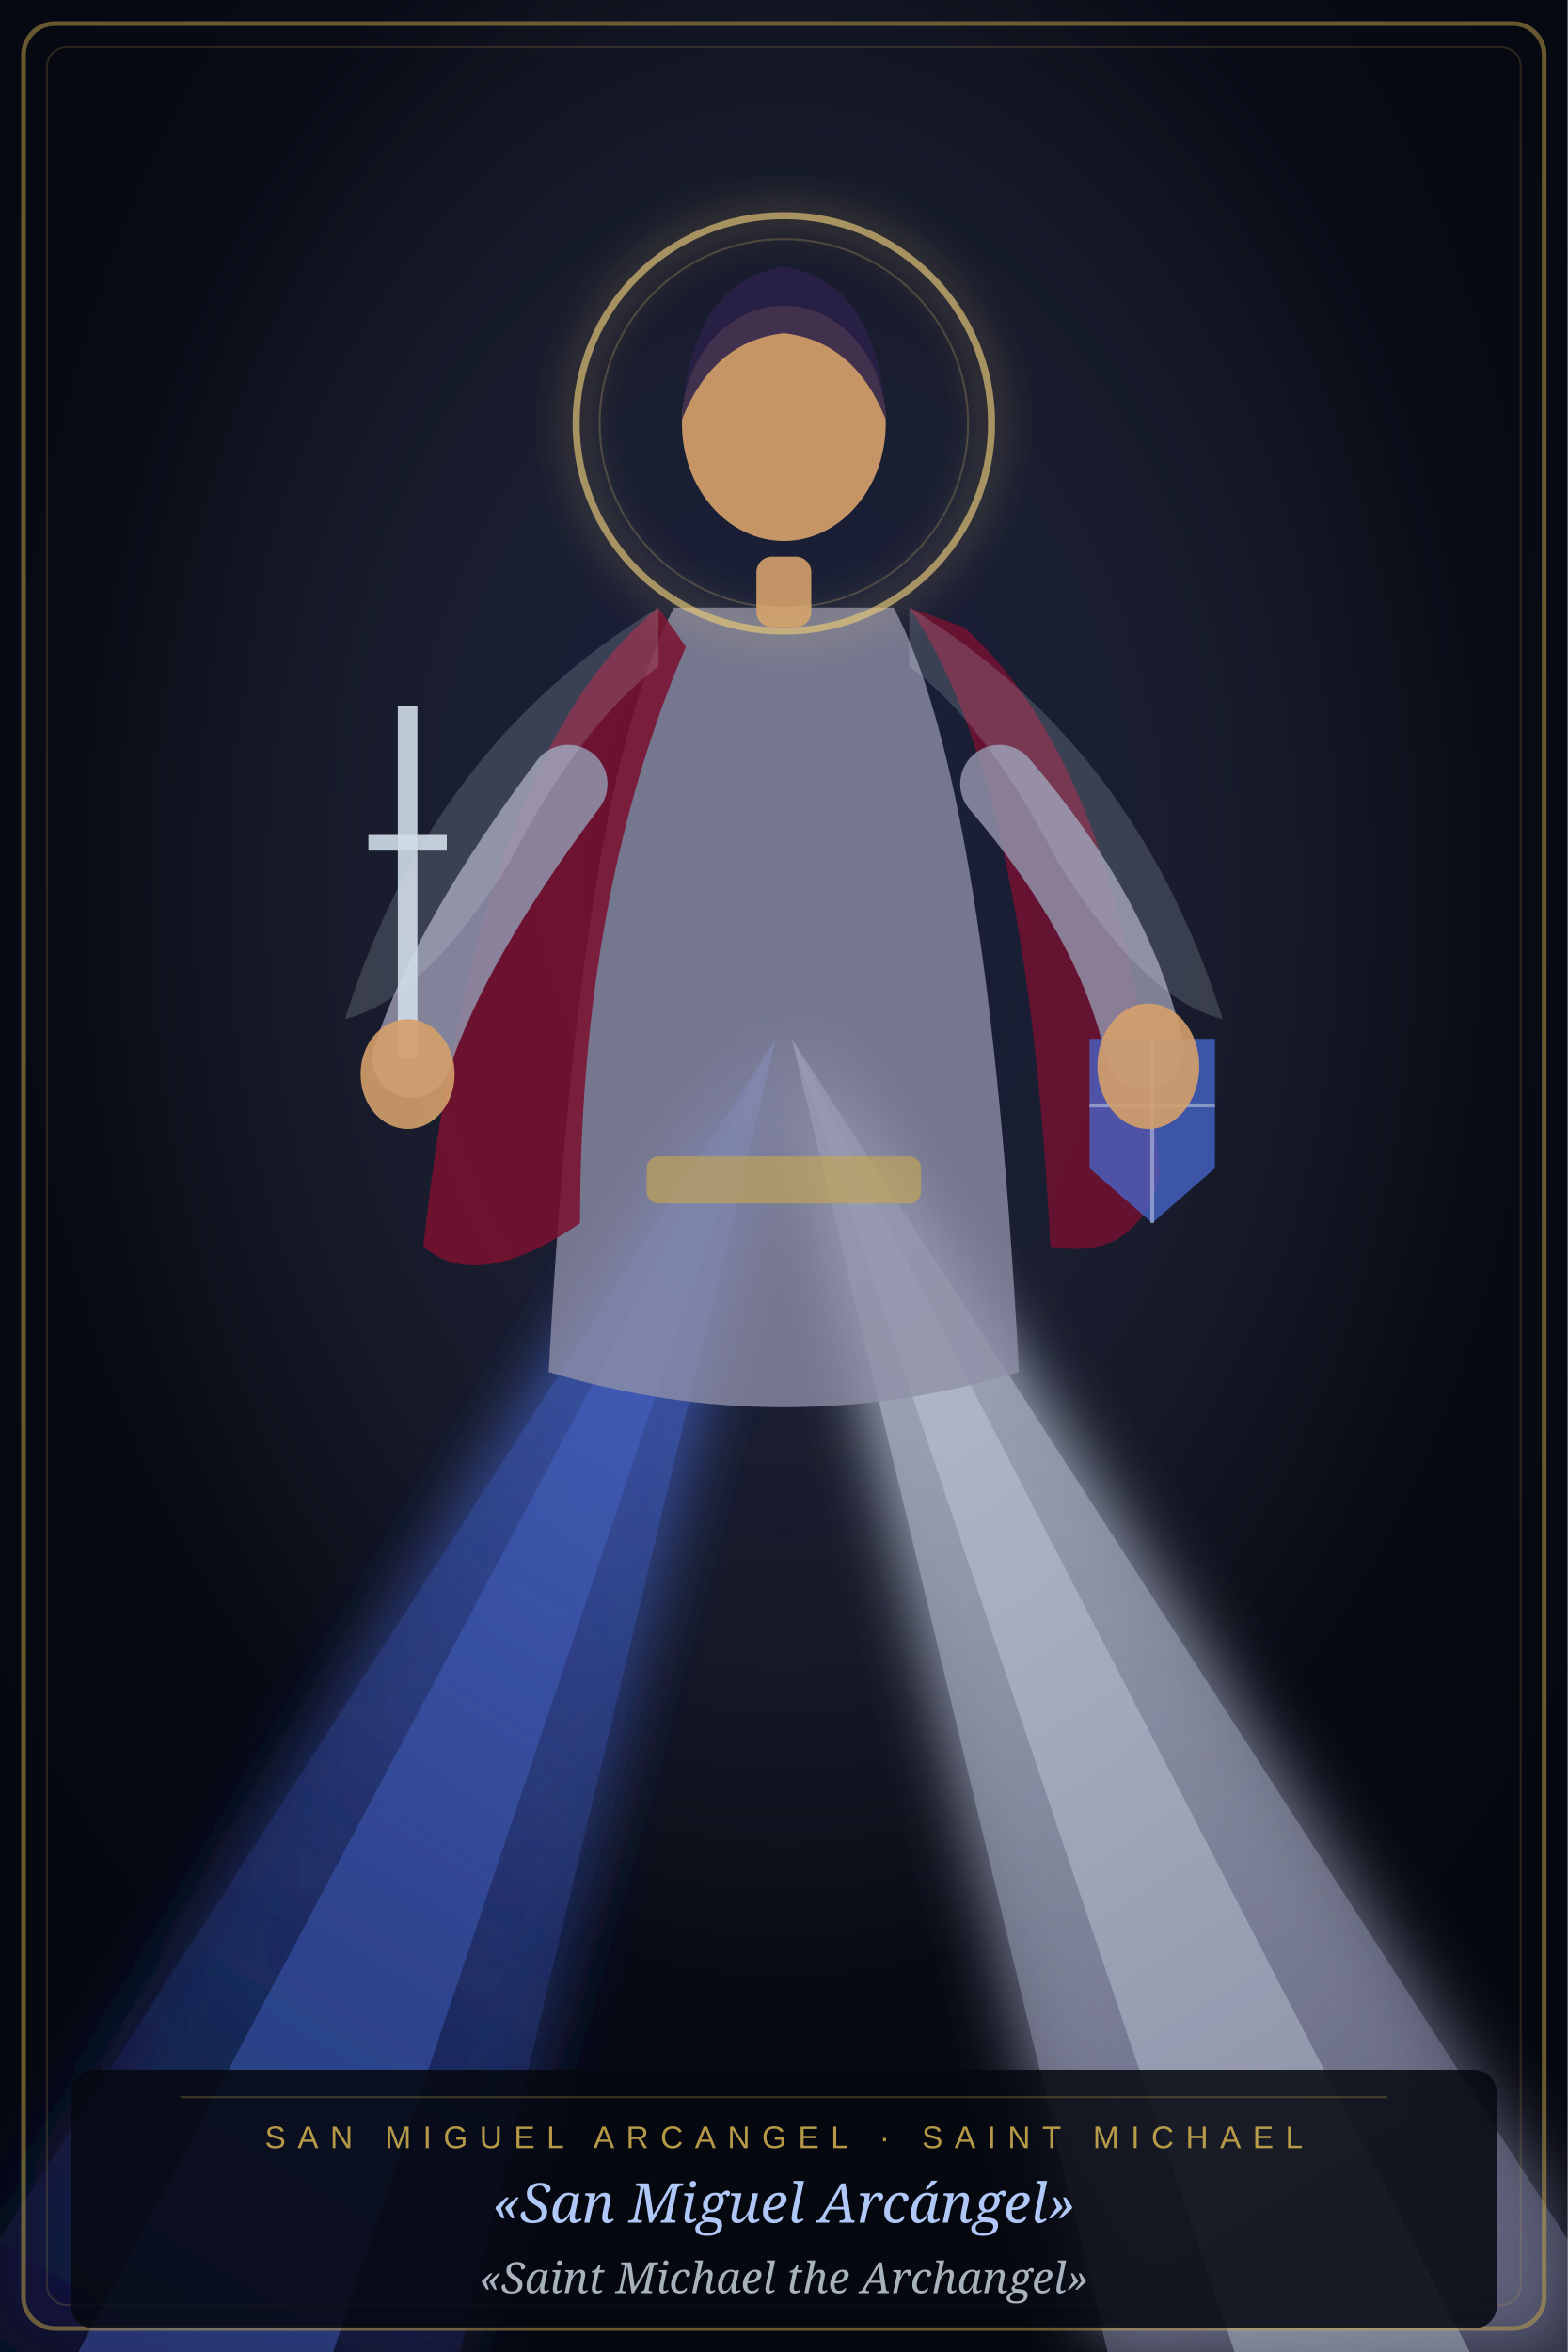
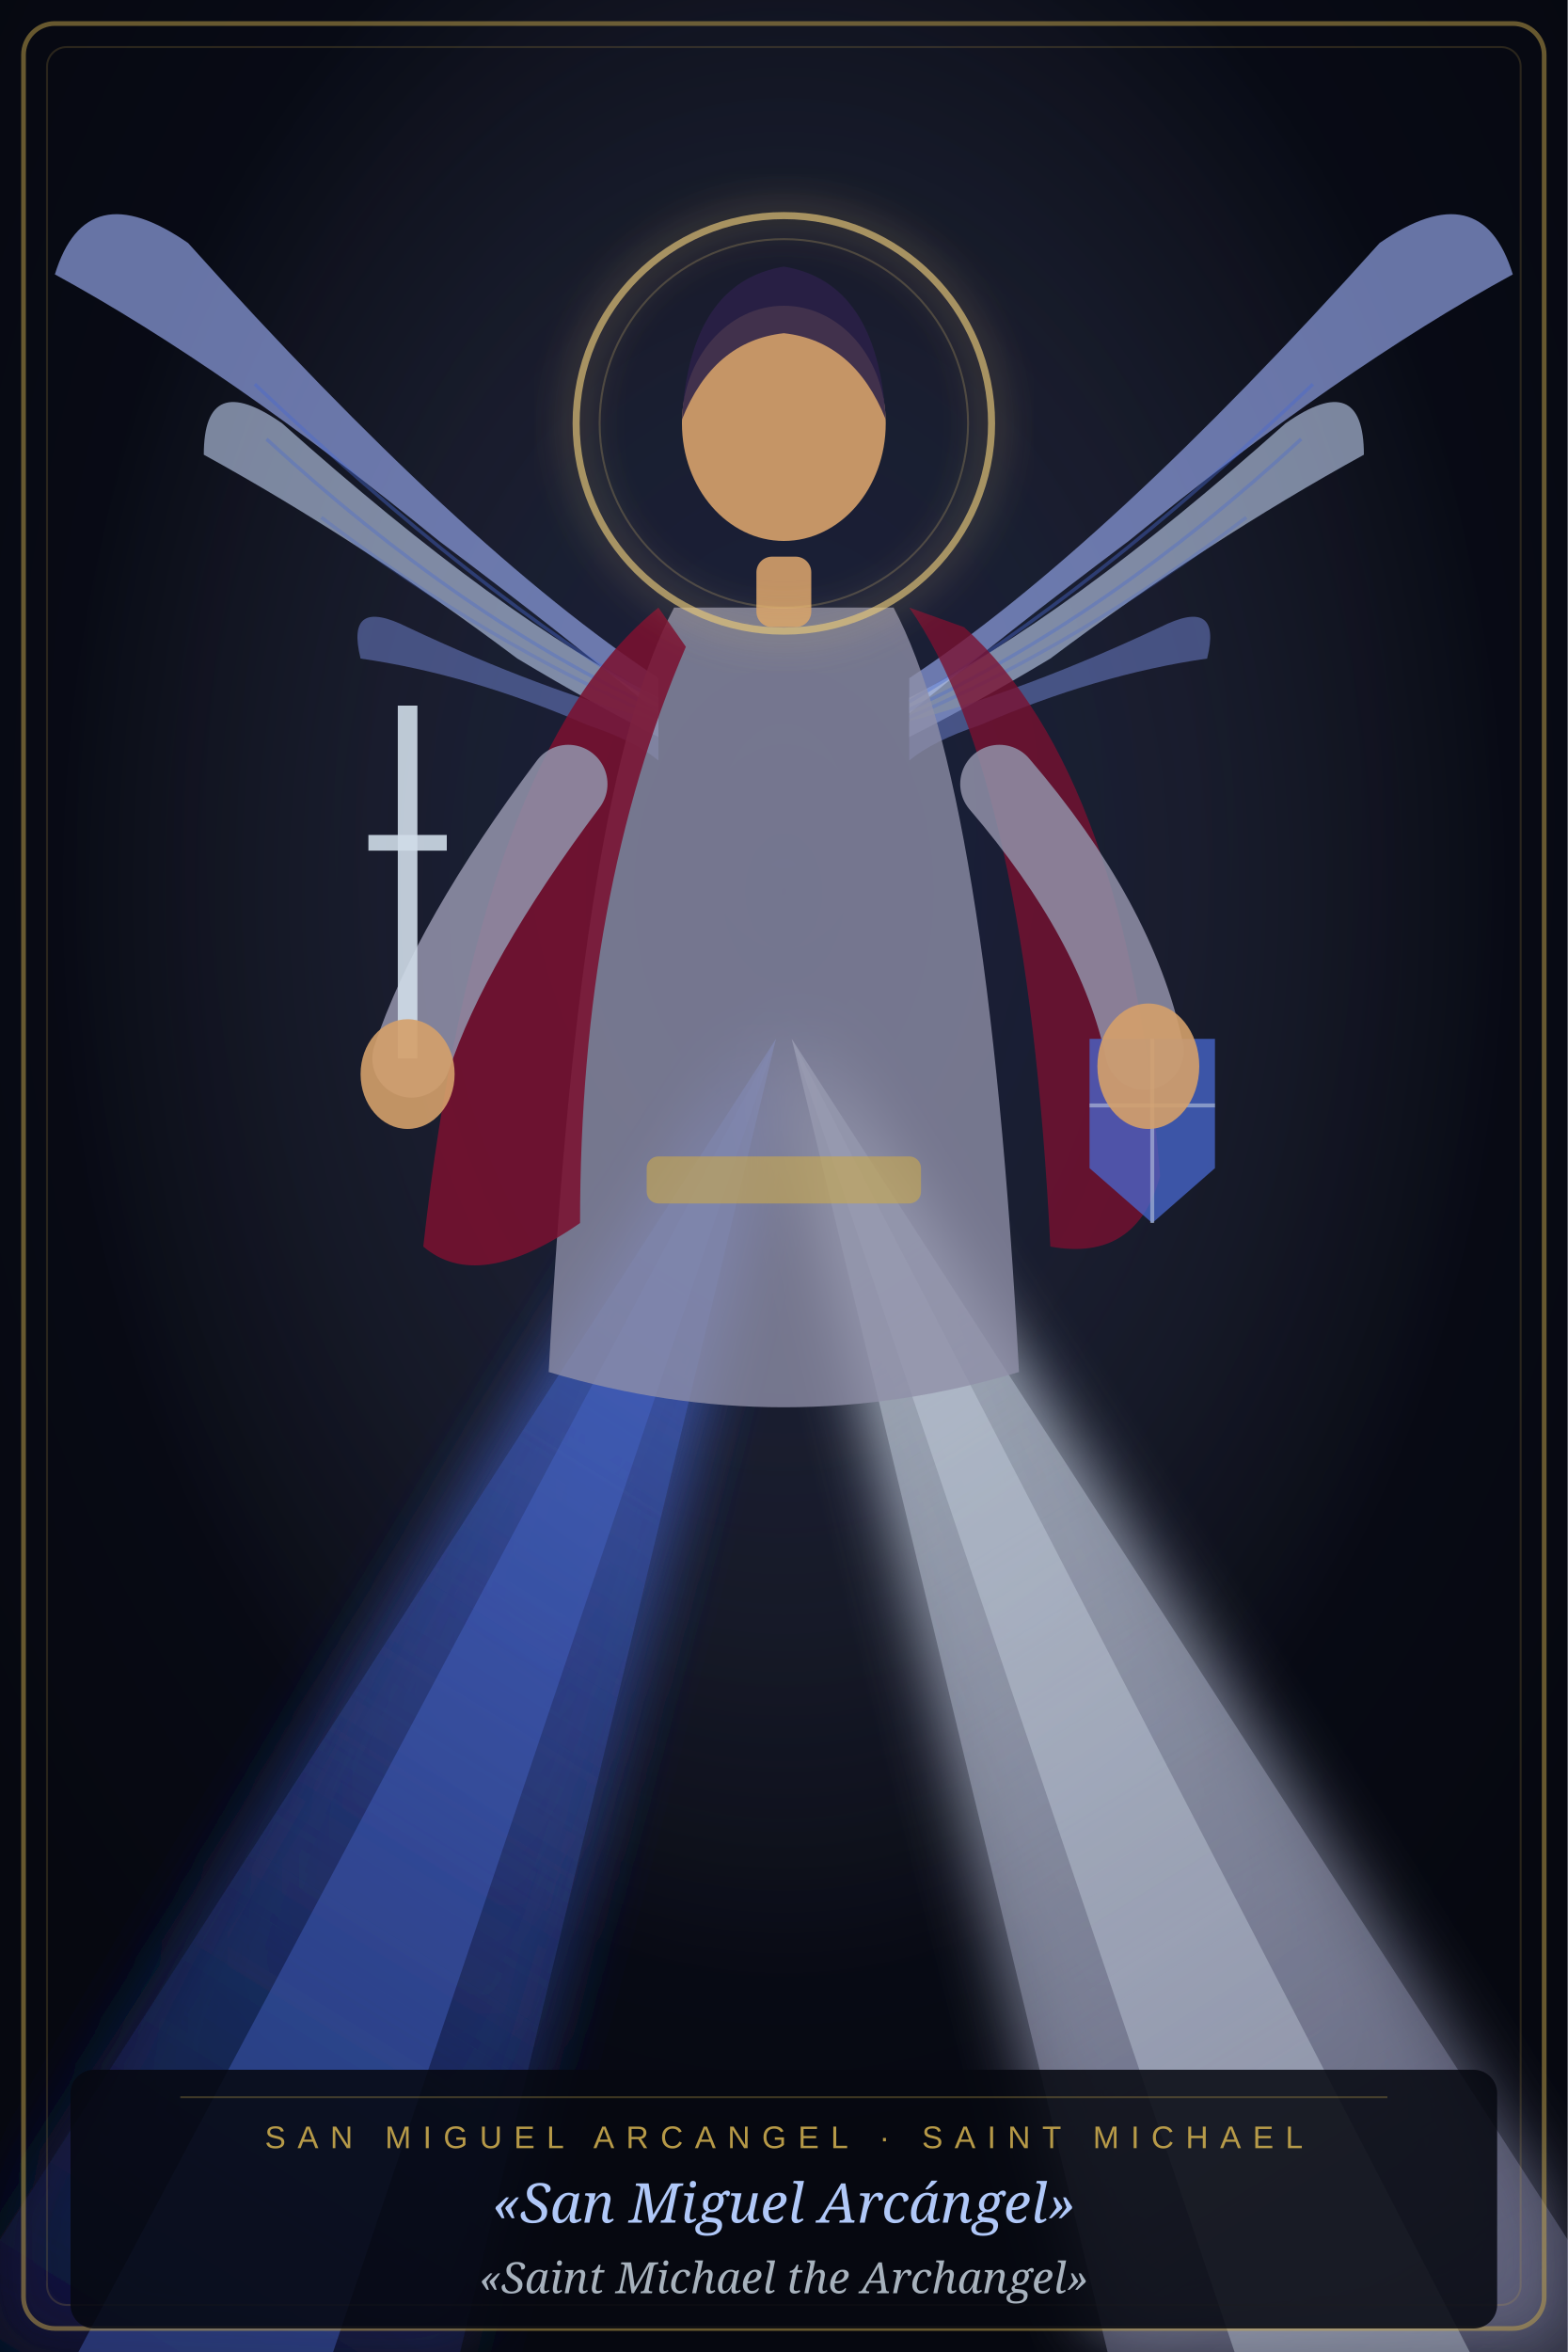
<svg xmlns="http://www.w3.org/2000/svg" viewBox="0 0 400 600">
  <defs>
    <radialGradient id="sm-bg" cx="50%" cy="35%" r="65%">
      <stop offset="0%" stop-color="#0c1020" />
      <stop offset="100%" stop-color="#060810" />
    </radialGradient>
    <radialGradient id="sm-atm" cx="50%" cy="38%" r="46%">
      <stop offset="0%" stop-color="#203070" stop-opacity="0.30" />
      <stop offset="100%" stop-color="#c0c0d8" stop-opacity="0" />
    </radialGradient>
    <linearGradient id="sm-r1" x1="50%" y1="0%" x2="10%" y2="100%">
      <stop offset="0%" stop-color="#4868d0" stop-opacity="1" />
      <stop offset="100%" stop-color="#101848" stop-opacity="0.4" />
    </linearGradient>
    <linearGradient id="sm-r2" x1="50%" y1="0%" x2="90%" y2="100%">
      <stop offset="0%" stop-color="#d0dce8" stop-opacity="1" />
      <stop offset="100%" stop-color="#9090b8" stop-opacity="0.4" />
    </linearGradient>
    <filter id="sm-gl">
      <feGaussianBlur stdDeviation="9" result="b" />
      <feMerge>
        <feMergeNode in="b" />
        <feMergeNode in="b" />
        <feMergeNode in="SourceGraphic" />
      </feMerge>
    </filter>
    <filter id="sm-g2">
      <feGaussianBlur stdDeviation="5" result="b" />
      <feMerge>
        <feMergeNode in="b" />
        <feMergeNode in="SourceGraphic" />
      </feMerge>
    </filter>
  </defs>
  <rect width="400" height="600" fill="url(#sm-bg)" />
  <rect width="400" height="600" fill="url(#sm-atm)" />
  <polygon points="198,265 -25,610 115,610" fill="url(#sm-r1)" filter="url(#sm-gl)" opacity="0.75" />
  <polygon points="198,265 20,600  85,600" fill="#4868d0" opacity="0.40" />
  <polygon points="202,265 425,610 285,610" fill="url(#sm-r2)" filter="url(#sm-gl)" opacity="0.72" />
  <polygon points="202,265 375,600 315,600" fill="#d0dce8" opacity="0.36" />
+   <path d="M168,173 Q118,140 48,62 Q22,44 14,70 Q58,94 112,138 Q144,162 168,182 Z" fill="#8898d8" opacity="0.74" />
+   <path d="M168,178 Q128,158 72,108 Q52,94 52,116 Q92,138 132,168 Q152,180 168,188 Z" fill="#b8c8e8" opacity="0.64" />
+   <path d="M168,184 Q138,176 104,160 Q88,152 92,168 Q120,172 150,185 Q162,189 168,194 Z" fill="#6878c0" opacity="0.58" />
+   <path d="M168,179 Q122,152 65,98" stroke="#4868d0" stroke-width="0.9" fill="none" opacity="0.42" />
+   <path d="M168,181 Q118,158 68,112" stroke="#4868d0" stroke-width="0.9" fill="none" opacity="0.36" />
+   <path d="M168,183 Q124,164 82,132" stroke="#4868d0" stroke-width="0.9" fill="none" opacity="0.28" />
+   <path d="M232,173 Q282,140 352,62 Q378,44 386,70 Q342,94 288,138 Q256,162 232,182 Z" fill="#8898d8" opacity="0.74" />
+   <path d="M232,178 Q272,158 328,108 Q348,94 348,116 Q308,138 268,168 Q248,180 232,188 Z" fill="#b8c8e8" opacity="0.64" />
+   <path d="M232,184 Q262,176 296,160 Q312,152 308,168 Q280,172 250,185 Q238,189 232,194 Z" fill="#6878c0" opacity="0.58" />
+   <path d="M232,179 Q278,152 335,98" stroke="#4868d0" stroke-width="0.9" fill="none" opacity="0.42" />
+   <path d="M232,181 Q282,158 332,112" stroke="#4868d0" stroke-width="0.9" fill="none" opacity="0.36" />
+   <path d="M232,183 Q276,164 318,132" stroke="#4868d0" stroke-width="0.9" fill="none" opacity="0.28" />
  <path d="M172,155 Q148,200 140,350 Q200,368 260,350 Q252,200 228,155 Z" fill="#9090a8" opacity="0.78" />
  <path d="M168,155 Q122,192 108,318 Q122,330 148,312 Q148,228 175,165 Z" fill="#7a1030" opacity="0.86" />
  <path d="M232,155 Q262,198 268,318 Q290,322 296,300 Q288,198 246,160 Z" fill="#7a1030" opacity="0.78" />
  <path d="M145,200 Q115,240 105,270" stroke="#9090a8" stroke-width="20" fill="none" stroke-linecap="round" opacity="0.88" />
  <path d="M255,200 Q285,235 292,268" stroke="#9090a8" stroke-width="20" fill="none" stroke-linecap="round" opacity="0.85" />
  <path d="M278,265 L310,265 L310,298 L294,312 L278,298 Z" fill="#4868d0" opacity="0.75" />
  <line x1="294" y1="265" x2="294" y2="312" stroke="#d0dce8" stroke-width="1" opacity="0.5" />
  <line x1="278" y1="282" x2="310" y2="282" stroke="#d0dce8" stroke-width="1" opacity="0.5" />
  <line x1="104" y1="270" x2="104" y2="180" stroke="#d0dce8" stroke-width="5" stroke-opacity="0.9" />
  <line x1="94" y1="215" x2="114" y2="215" stroke="#d0dce8" stroke-width="4" stroke-opacity="0.9" />
  <ellipse cx="293" cy="272" rx="13" ry="16" fill="#d4a06a" opacity="0.9" />
  <ellipse cx="104" cy="274" rx="12" ry="14" fill="#d4a06a" opacity="0.9" />
  <rect x="165" y="295" width="70" height="12" rx="3" fill="#c9a84c" opacity="0.6" />
  <rect x="193" y="142" width="14" height="18" rx="4" fill="#d4a06a" opacity="0.9" />
  <ellipse cx="200" cy="108" rx="26" ry="30" fill="#d4a06a" opacity="0.92" />
  <path d="M174,107 Q176,72 200,68 Q224,72 226,107 Q218,87 200,85 Q182,87 174,107 Z" fill="#2a2048" opacity="0.85" />
  <circle cx="200" cy="108" r="53" fill="none" stroke="#e8c97a" stroke-width="1.8" stroke-opacity="0.65" filter="url(#sm-g2)" />
  <circle cx="200" cy="108" r="47" fill="none" stroke="#e8c97a" stroke-width="0.5" stroke-opacity="0.22" />
-   <path d="M168,155 Q110,190 88,260 Q108,255 130,220 Q148,185 168,170 Z" fill="#d0dce8" opacity="0.18" />
-   <path d="M232,155 Q290,190 312,260 Q292,255 270,220 Q252,185 232,170 Z" fill="#d0dce8" opacity="0.18" />
  <rect x="6" y="6" width="388" height="588" rx="8" fill="none" stroke="#c9a84c" stroke-width="1.2" stroke-opacity="0.5" />
  <rect x="12" y="12" width="376" height="576" rx="5" fill="none" stroke="#c9a84c" stroke-width="0.5" stroke-opacity="0.18" />
  <rect x="18" y="528" width="364" height="66" rx="6" fill="#060810" opacity="0.86" />
  <line x1="46" y1="535" x2="354" y2="535" stroke="#c9a84c" stroke-width="0.5" stroke-opacity="0.28" />
  <text x="200" y="548" text-anchor="middle" font-family="Arial,sans-serif" font-size="8" fill="#c9a84c" letter-spacing="3" opacity="0.9">SAN MIGUEL ARCANGEL  ·  SAINT MICHAEL</text>
  <text x="200" y="567" text-anchor="middle" font-family="Georgia,serif" font-size="14" fill="#b0c8f8" font-style="italic">«San Miguel Arcángel»</text>
  <text x="200" y="585" text-anchor="middle" font-family="Georgia,serif" font-size="11" fill="#d0dce8" font-style="italic" opacity="0.8">«Saint Michael the Archangel»</text>
</svg>
